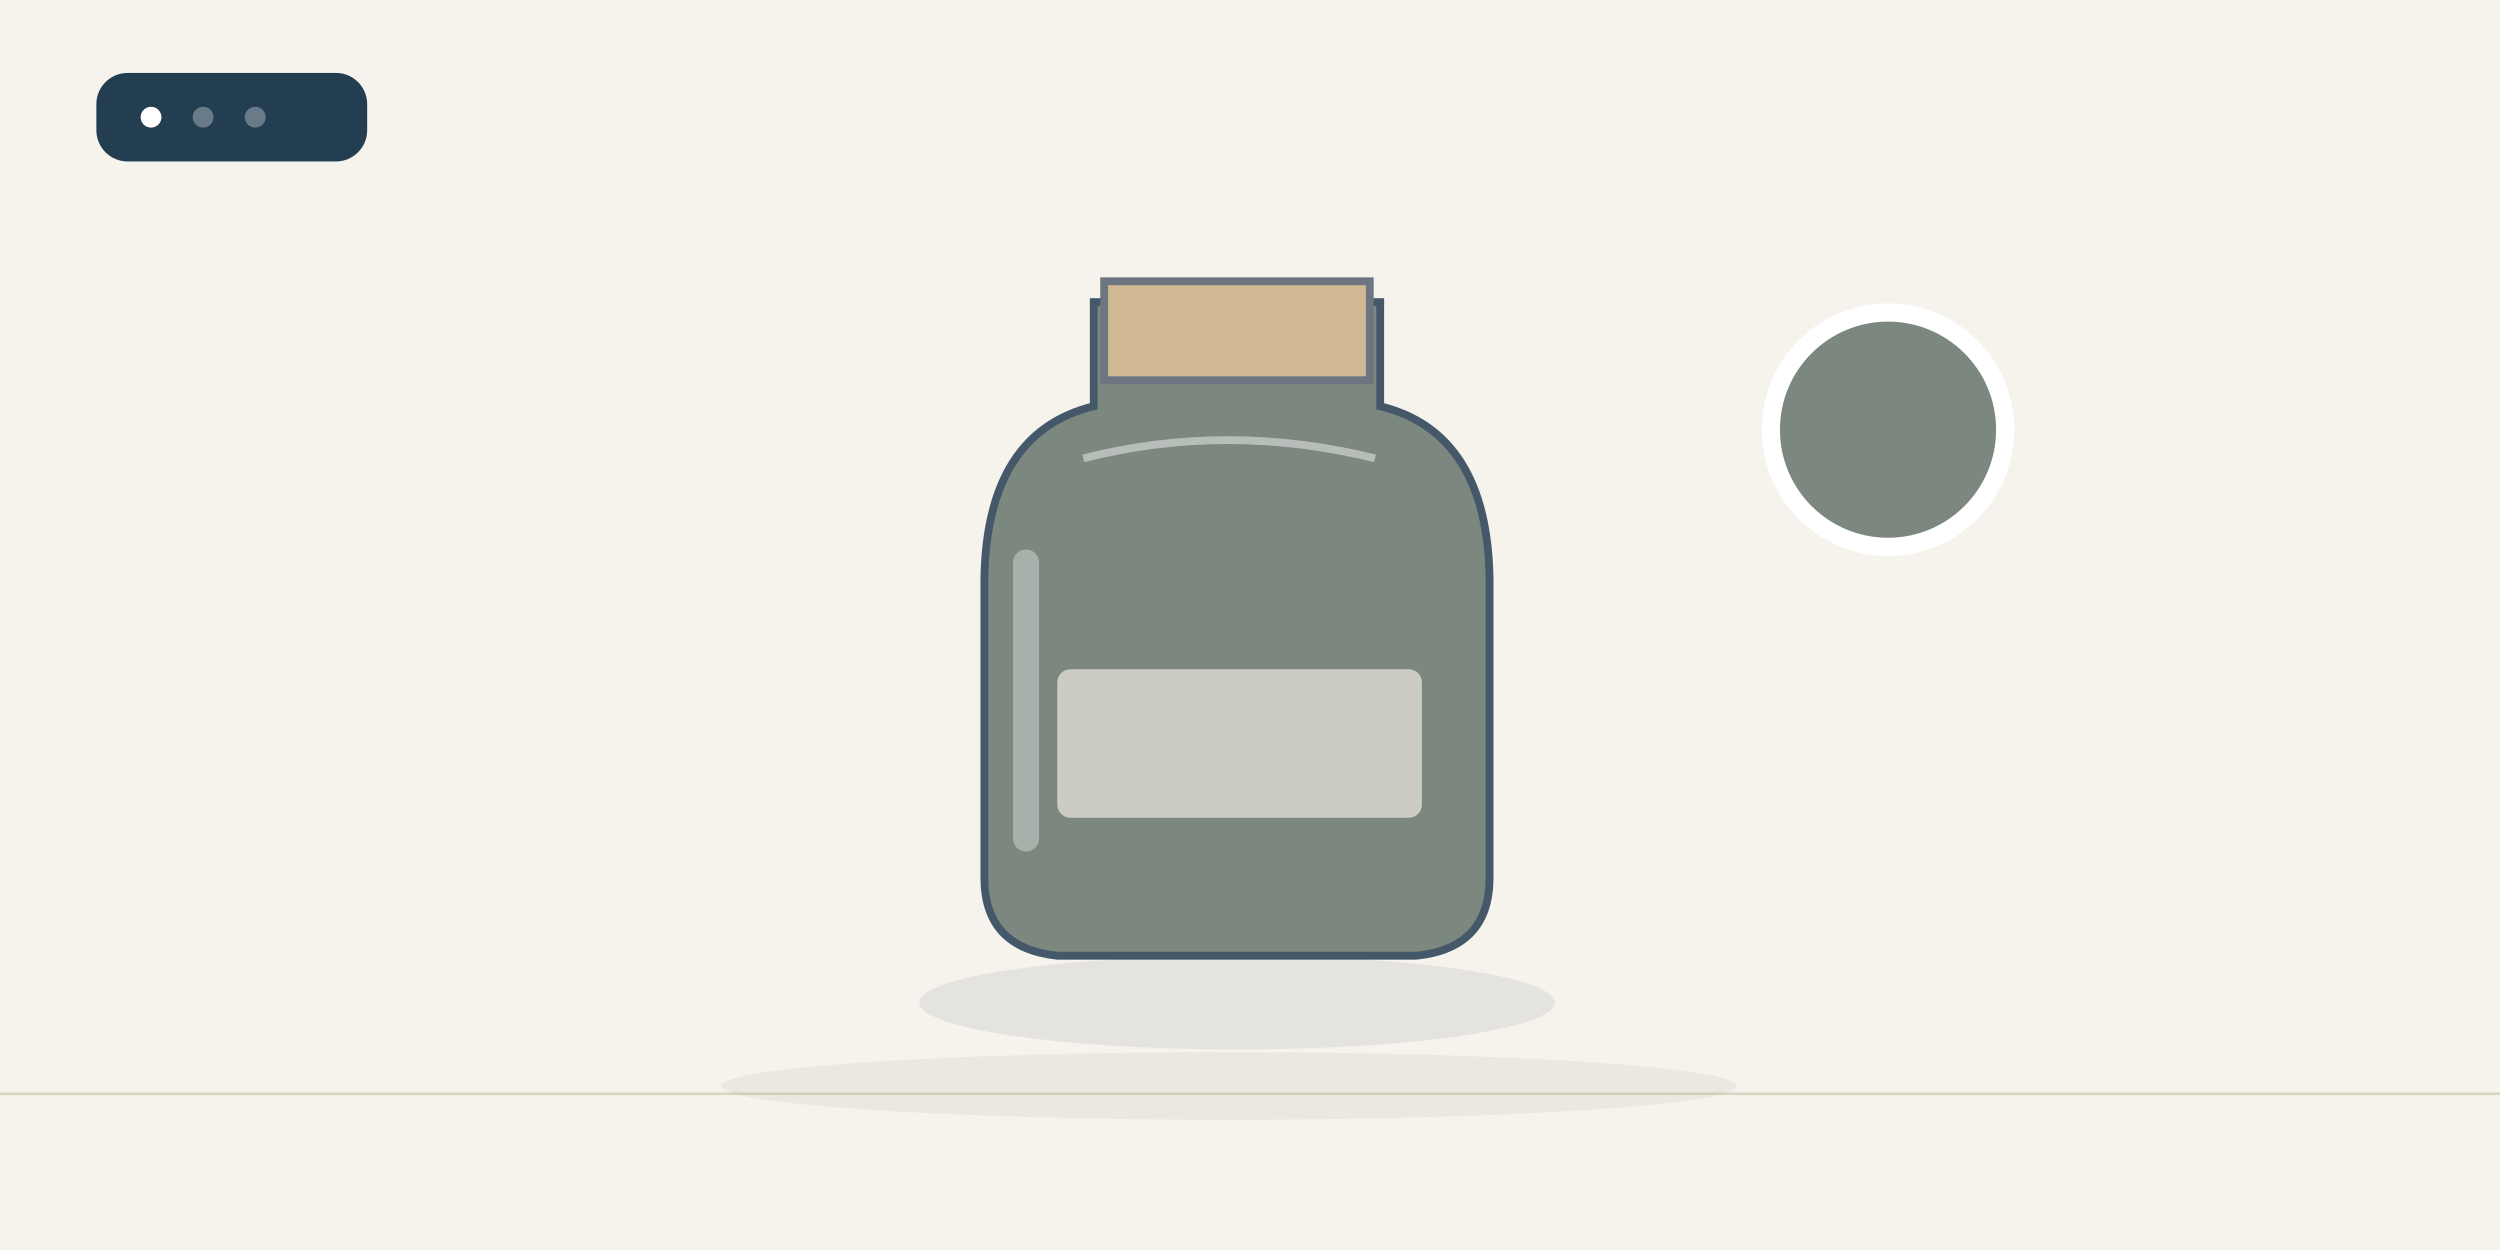
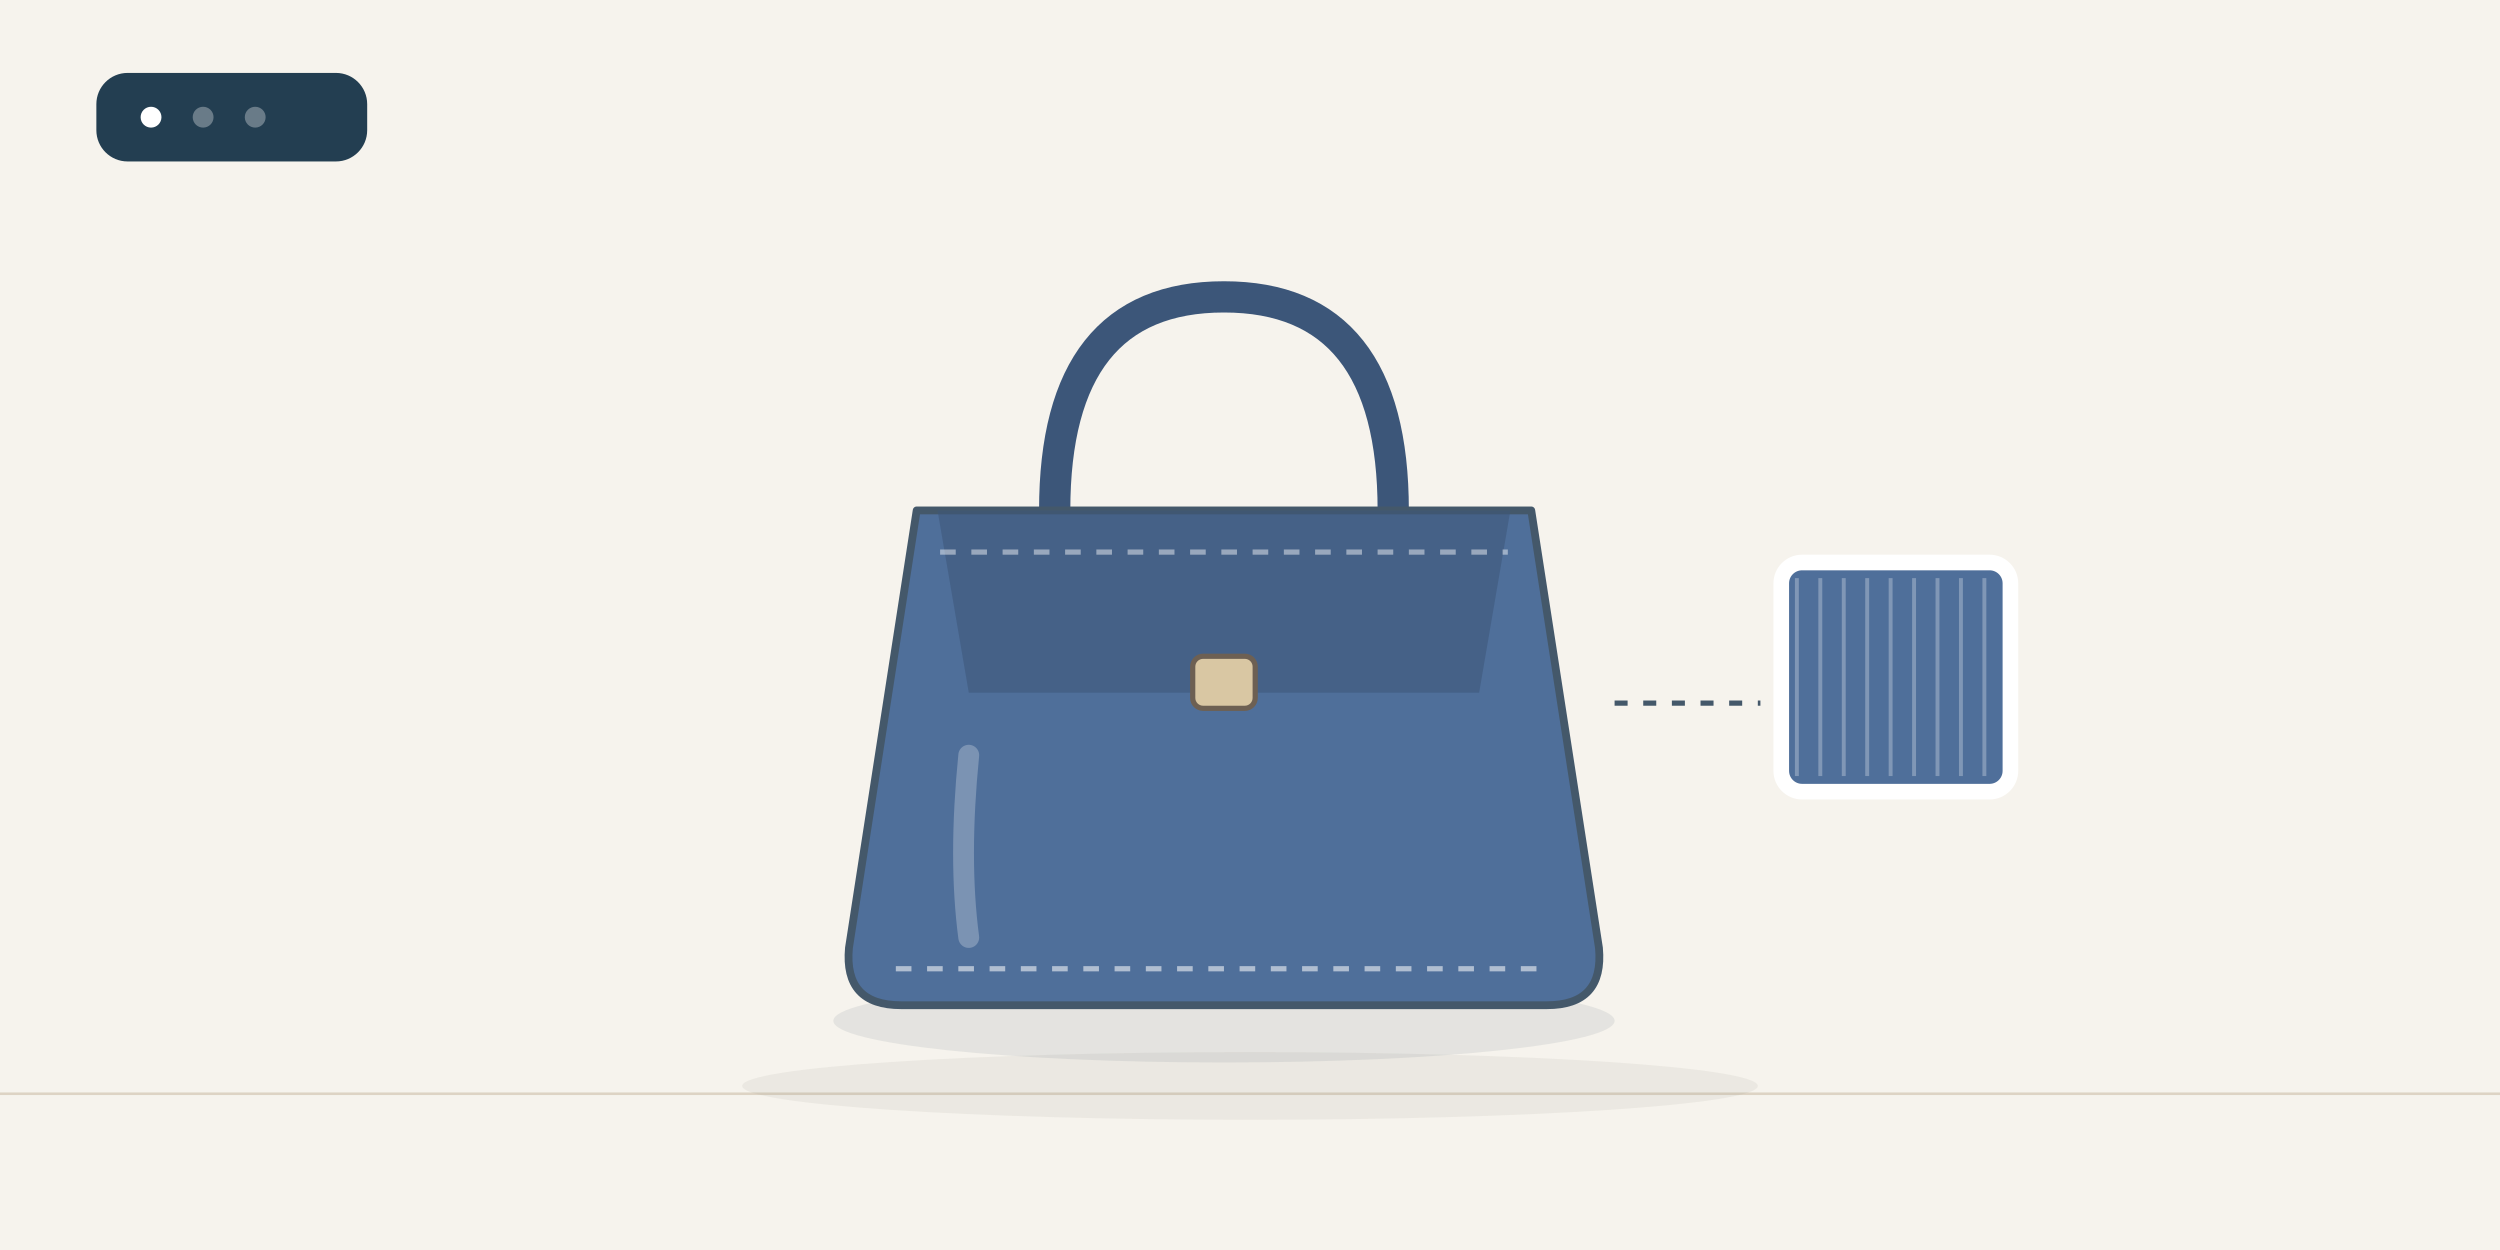
<svg xmlns="http://www.w3.org/2000/svg" viewBox="0 0 960 480" role="img" aria-label="Illustration conceptuelle, sans photographie ni mesure observée">
  <rect width="960" height="480" fill="#f6f3ed" />
  <path d="M0 420h960" stroke="#ddd3c4" />
-   <ellipse cx="472" cy="417" rx="195" ry="13" fill="#7b796d" opacity=".09" />
+   <ellipse cx="480" cy="417" rx="195" ry="13" fill="#7b796d" opacity=".09" />
  <rect x="37" y="28" rx="12" width="104" height="34" fill="#233e51" />
  <g fill="#fff">
    <circle cx="58" cy="45" r="4" opacity="1" />
    <circle cx="78" cy="45" r="4" opacity="0.32" />
    <circle cx="98" cy="45" r="4" opacity="0.32" />
  </g>
-   <ellipse cx="475" cy="385" rx="122" ry="18" fill="#3e5363" opacity=".10" />
-   <path d="M420 116h110v40q41 10 42 66v115q0 27-28 30H406q-28-3-28-30V222q1-56 42-66Z" fill="#7b877f" stroke="#44586a" stroke-width="3" />
-   <path d="M424 108h102v38H424z" fill="#d1b894" stroke="#6d7680" stroke-width="3" />
-   <path d="M394 216v106" stroke="#fff" stroke-width="10" opacity=".34" stroke-linecap="round" />
-   <path d="M416 176q55-14 112 0" fill="none" stroke="#fff" opacity=".45" stroke-width="3" />
-   <rect x="406" y="257" width="140" height="57" rx="5" fill="#f4efe6" opacity=".67" />
-   <circle cx="725" cy="165" r="45" fill="#7b877f" stroke="#fff" stroke-width="7" />
+   <ellipse cx="470" cy="392" rx="150" ry="16" fill="#3e5363" opacity=".10" />
+   <path d="M405 196q0-82 65-82t65 82" fill="none" stroke="#3c5679" stroke-width="12" stroke-linecap="round" />
+   <path d="M352 196h236l26 168q2 22-20 22H346q-22 0-20-22Z" fill="#4f6f9a" stroke="#44586a" stroke-width="3" stroke-linejoin="round" />
+   <path d="M360 196h220l-12 70H372Z" fill="#3c5679" opacity=".55" />
+   <rect x="458" y="252" width="24" height="20" rx="4" fill="#d9c7a3" stroke="#6d6053" stroke-width="2" />
+   <path d="M344 372h252" stroke="#fff" stroke-width="2" stroke-dasharray="6 6" opacity=".55" />
+   <path d="M361 212h218" stroke="#fff" stroke-width="2" stroke-dasharray="6 6" opacity=".45" />
+   <path d="M372 290q-4 40 0 70" stroke="#fff" stroke-width="8" opacity=".25" stroke-linecap="round" />
+   <rect x="684" y="216" width="88" height="88" rx="8" fill="#4f6f9a" stroke="#fff" stroke-width="6" />
+   <path d="M690 222v76" stroke="#fff" stroke-width="1.5" opacity=".28" />
+   <path d="M699 222v76" stroke="#fff" stroke-width="1.5" opacity=".28" />
+   <path d="M708 222v76" stroke="#fff" stroke-width="1.5" opacity=".28" />
+   <path d="M717 222v76" stroke="#fff" stroke-width="1.5" opacity=".28" />
+   <path d="M726 222v76" stroke="#fff" stroke-width="1.5" opacity=".28" />
+   <path d="M735 222v76" stroke="#fff" stroke-width="1.5" opacity=".28" />
+   <path d="M744 222v76" stroke="#fff" stroke-width="1.5" opacity=".28" />
+   <path d="M753 222v76" stroke="#fff" stroke-width="1.5" opacity=".28" />
+   <path d="M762 222v76" stroke="#fff" stroke-width="1.5" opacity=".28" />
+   <path d="M620 270h56" stroke="#44586a" stroke-width="2" stroke-dasharray="5 6" />
</svg>
